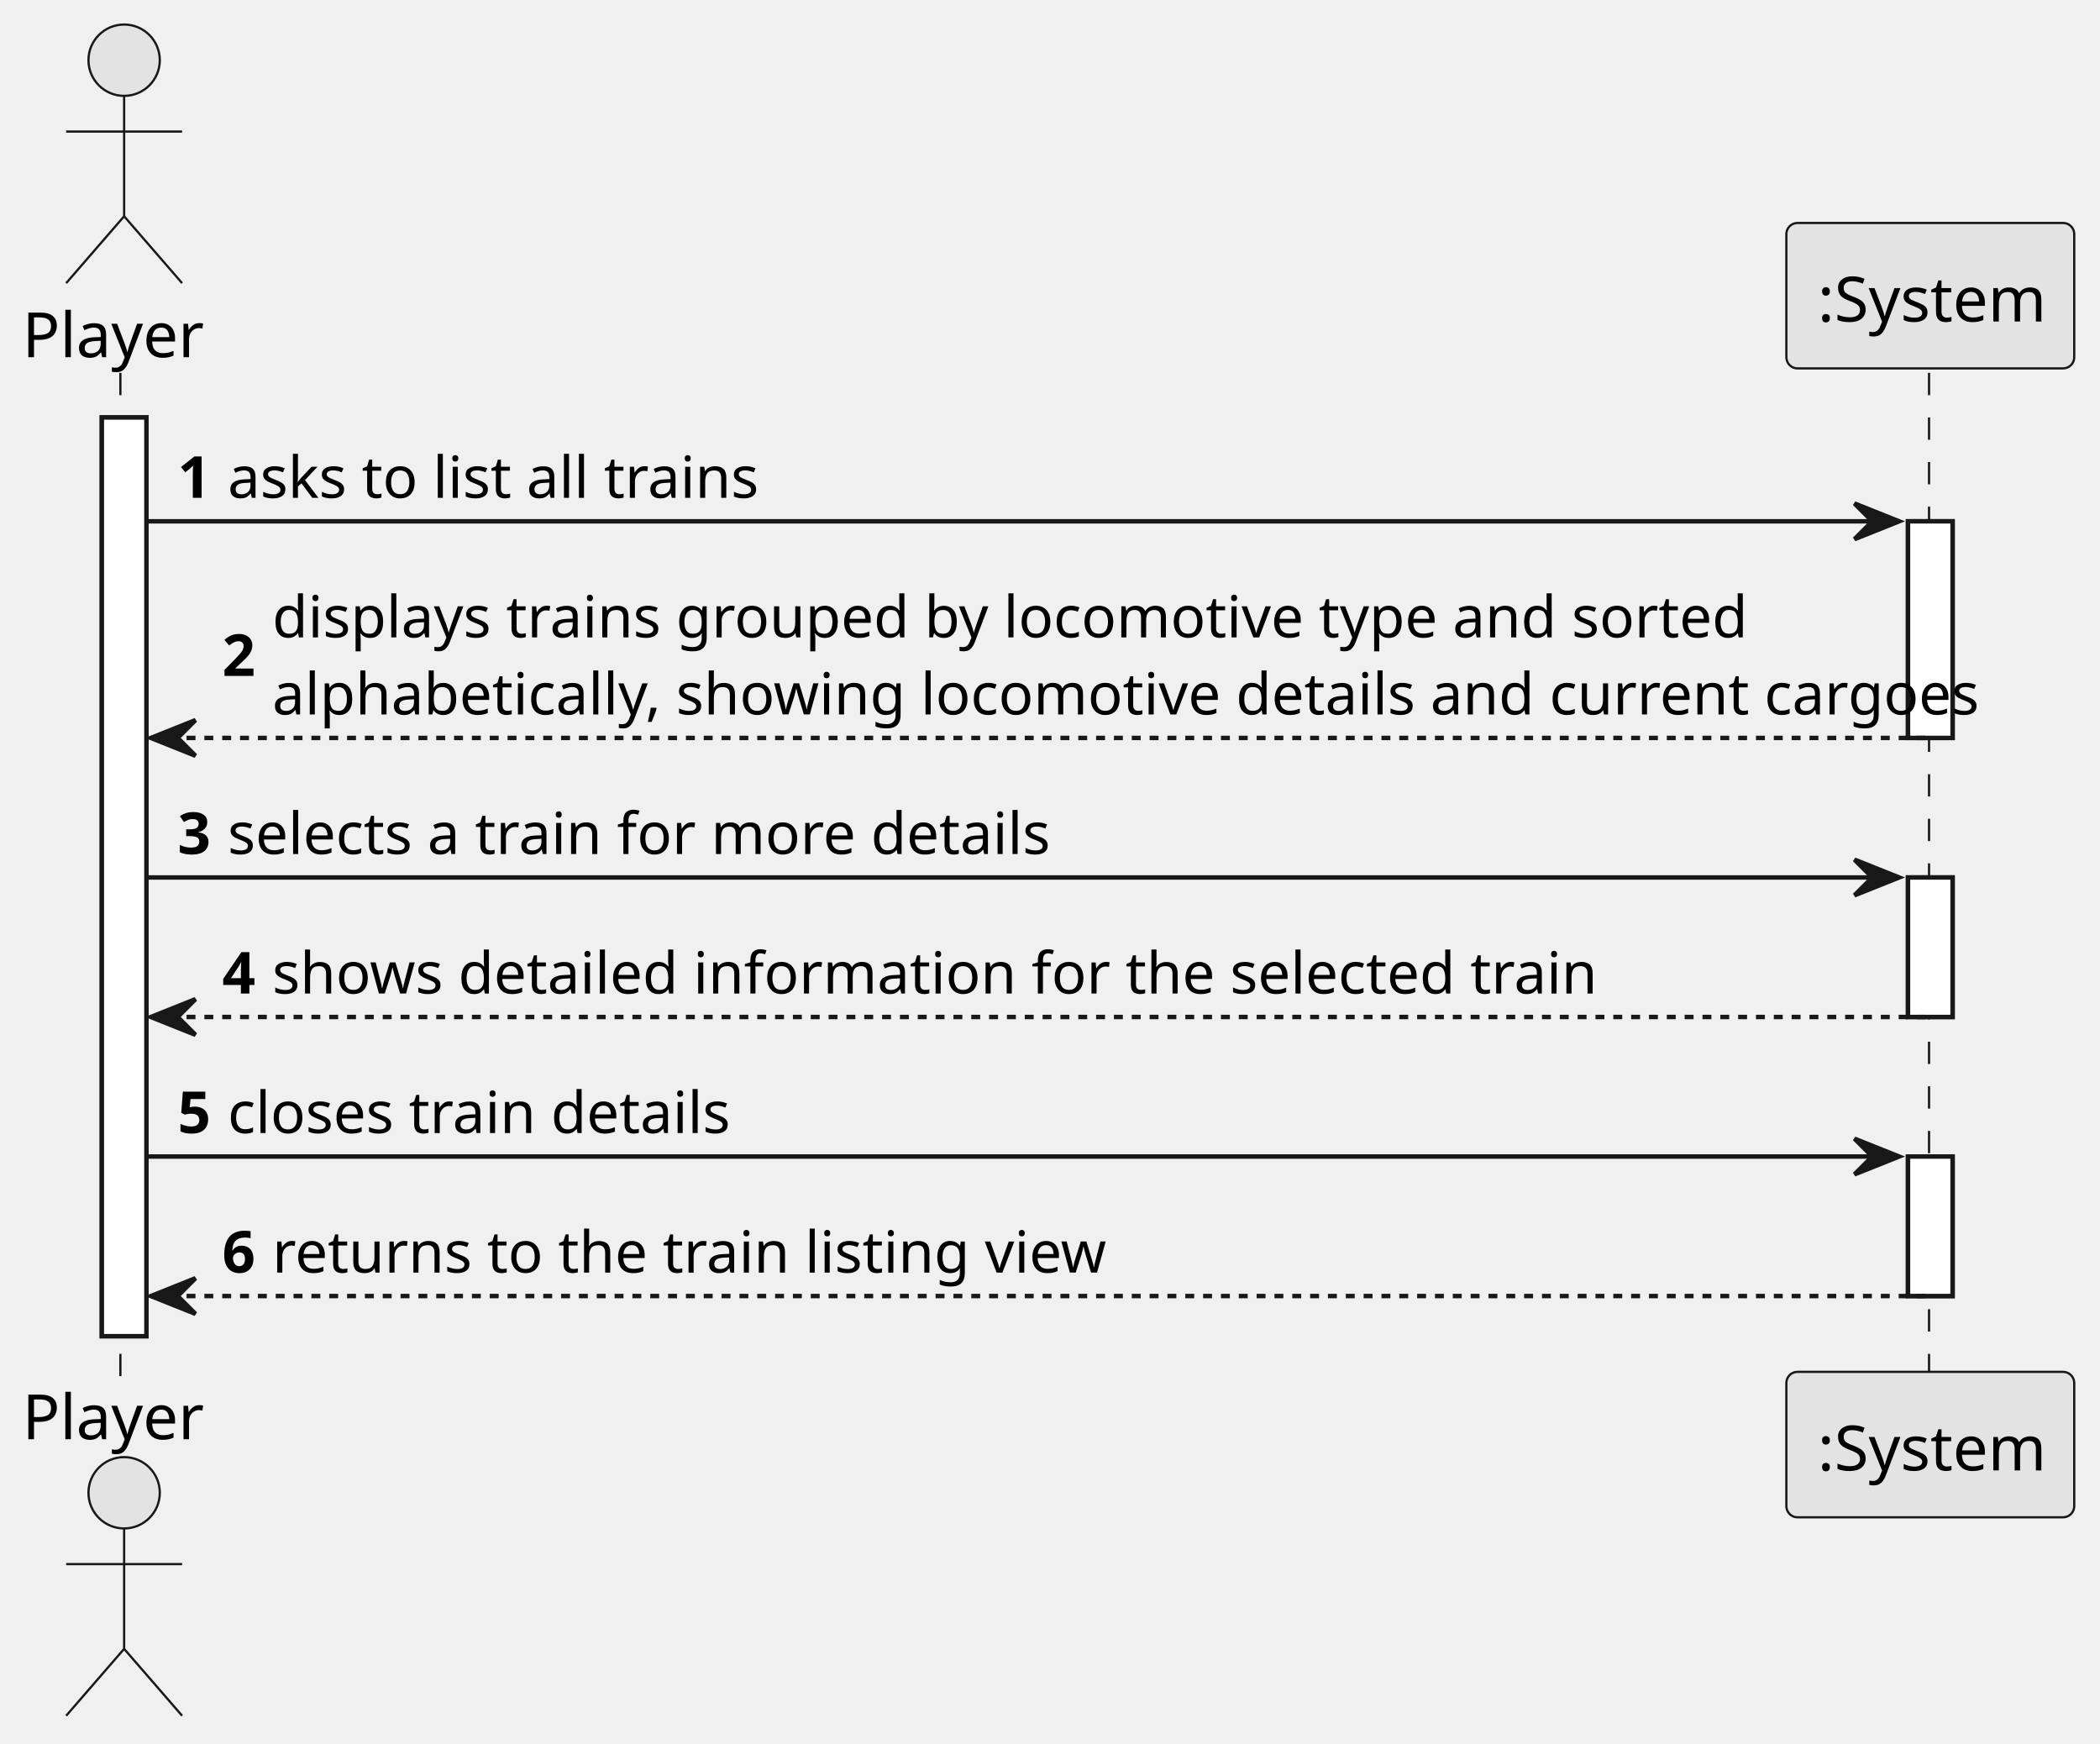
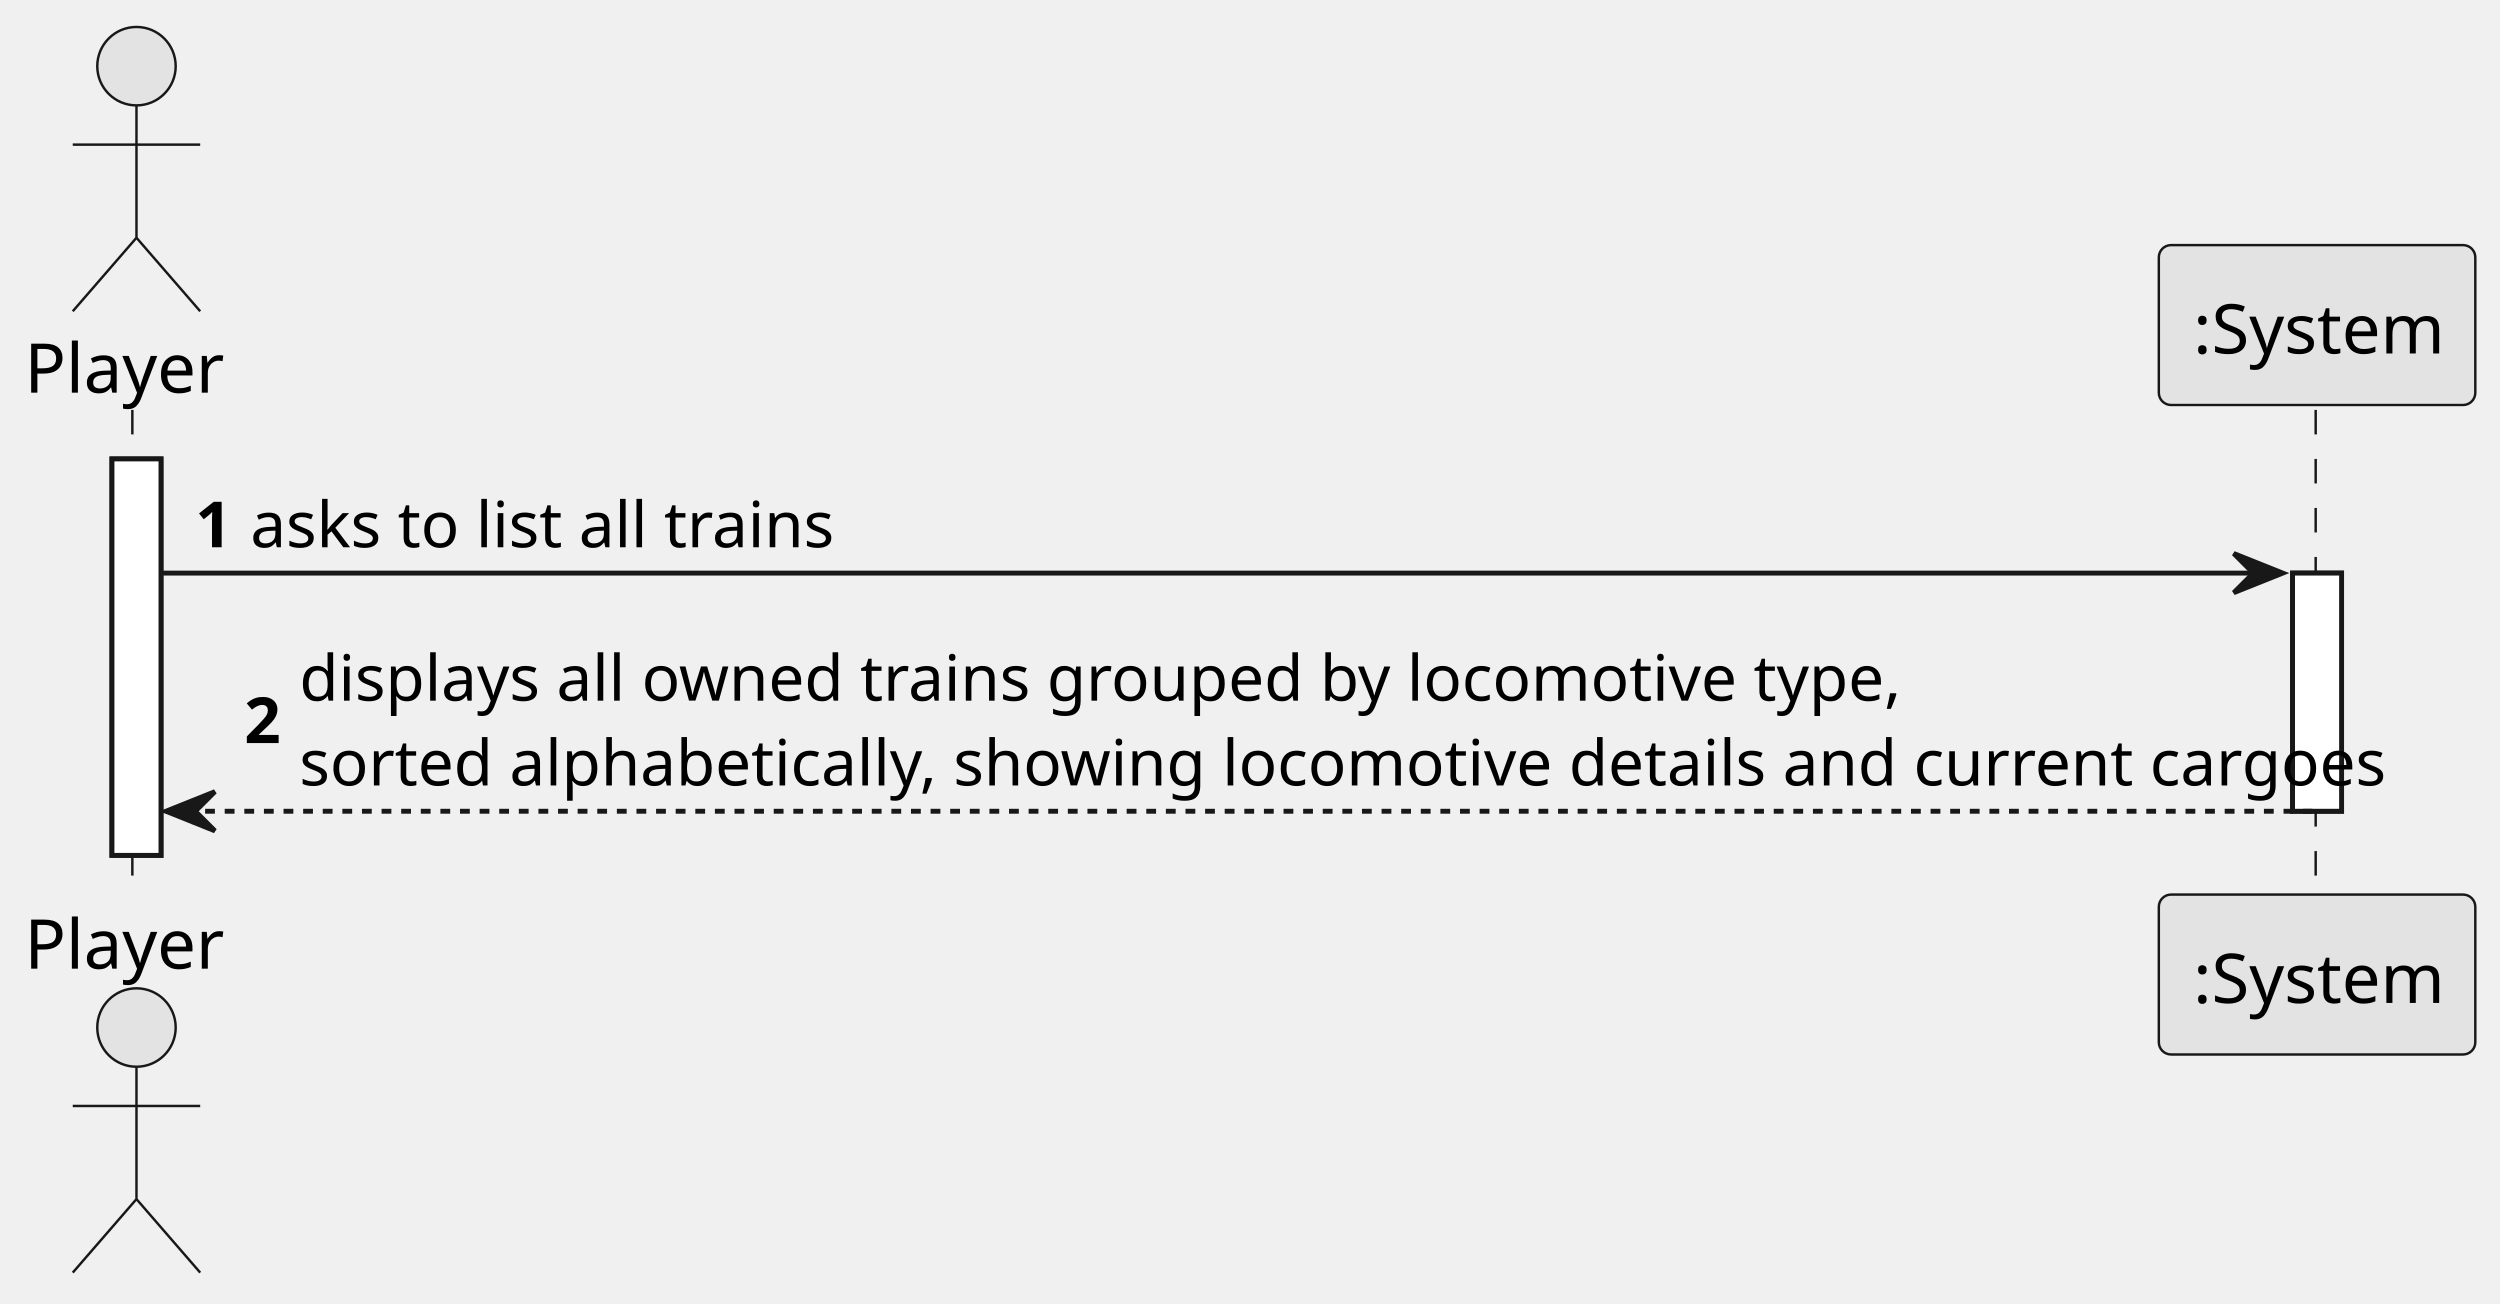
- <svg xmlns="http://www.w3.org/2000/svg" contentStyleType="text/css" height="391px" preserveAspectRatio="none" style="width:471px;height:391px;background:#FFFFFF;" version="1.1" viewBox="0 0 471 391" width="471px" zoomAndPan="magnify">
+ <svg xmlns="http://www.w3.org/2000/svg" contentStyleType="text/css" height="266px" preserveAspectRatio="none" style="width:510px;height:266px;background:#FFFFFF;" version="1.1" viewBox="0 0 510 266" width="510px" zoomAndPan="magnify">
  <defs />
  <g>
-     <rect fill="#FFFFFF" height="206.037" style="stroke:#181818;stroke-width:1.0;" width="10" x="22.841" y="93.621" />
-     <rect fill="#FFFFFF" height="48.582" style="stroke:#181818;stroke-width:1.0;" width="10" x="427.939" y="116.912" />
-     <rect fill="#FFFFFF" height="31.291" style="stroke:#181818;stroke-width:1.0;" width="10" x="427.939" y="196.785" />
-     <rect fill="#FFFFFF" height="31.291" style="stroke:#181818;stroke-width:1.0;" width="10" x="427.939" y="259.367" />
-     <line style="stroke:#181818;stroke-width:0.5;stroke-dasharray:5.0,5.0;" x1="27" x2="27" y1="83.621" y2="308.658" />
-     <line style="stroke:#181818;stroke-width:0.5;stroke-dasharray:5.0,5.0;" x1="432.656" x2="432.656" y1="83.621" y2="308.658" />
+     <rect fill="#FFFFFF" height="80.873" style="stroke:#181818;stroke-width:1.0;" width="10" x="22.841" y="93.621" />
+     <rect fill="#FFFFFF" height="48.582" style="stroke:#181818;stroke-width:1.0;" width="10" x="467.682" y="116.912" />
+     <line style="stroke:#181818;stroke-width:0.5;stroke-dasharray:5.0,5.0;" x1="27" x2="27" y1="83.621" y2="183.494" />
+     <line style="stroke:#181818;stroke-width:0.5;stroke-dasharray:5.0,5.0;" x1="472.399" x2="472.399" y1="83.621" y2="183.494" />
    <text fill="#000000" font-family="sans-serif" font-size="14" lengthAdjust="spacing" textLength="39.683" x="5" y="80.107">Player</text>
    <ellipse cx="27.841" cy="13.5" fill="#E3E3E3" rx="8" ry="8" style="stroke:#181818;stroke-width:0.5;" />
    <path d="M27.841,21.5 L27.841,48.5 M14.841,29.5 L40.841,29.5 M27.841,48.5 L14.841,63.5 M27.841,48.5 L40.841,63.5 " fill="none" style="stroke:#181818;stroke-width:0.5;" />
-     <text fill="#000000" font-family="sans-serif" font-size="14" lengthAdjust="spacing" textLength="39.683" x="5" y="322.766">Player</text>
-     <ellipse cx="27.841" cy="334.779" fill="#E3E3E3" rx="8" ry="8" style="stroke:#181818;stroke-width:0.5;" />
-     <path d="M27.841,342.779 L27.841,369.779 M14.841,350.779 L40.841,350.779 M27.841,369.779 L14.841,384.779 M27.841,369.779 L40.841,384.779 " fill="none" style="stroke:#181818;stroke-width:0.5;" />
-     <rect fill="#E3E3E3" height="32.621" rx="2.5" ry="2.5" style="stroke:#181818;stroke-width:0.5;" width="64.565" x="400.656" y="50" />
-     <text fill="#000000" font-family="sans-serif" font-size="14" lengthAdjust="spacing" textLength="50.565" x="407.656" y="72.107">:System</text>
-     <rect fill="#E3E3E3" height="32.621" rx="2.5" ry="2.5" style="stroke:#181818;stroke-width:0.5;" width="64.565" x="400.656" y="307.658" />
-     <text fill="#000000" font-family="sans-serif" font-size="14" lengthAdjust="spacing" textLength="50.565" x="407.656" y="329.766">:System</text>
-     <rect fill="#FFFFFF" height="206.037" style="stroke:#181818;stroke-width:1.0;" width="10" x="22.841" y="93.621" />
-     <rect fill="#FFFFFF" height="48.582" style="stroke:#181818;stroke-width:1.0;" width="10" x="427.939" y="116.912" />
-     <rect fill="#FFFFFF" height="31.291" style="stroke:#181818;stroke-width:1.0;" width="10" x="427.939" y="196.785" />
-     <rect fill="#FFFFFF" height="31.291" style="stroke:#181818;stroke-width:1.0;" width="10" x="427.939" y="259.367" />
-     <polygon fill="#181818" points="415.939,112.912,425.939,116.912,415.939,120.912,419.939,116.912" style="stroke:#181818;stroke-width:1.0;" />
-     <line style="stroke:#181818;stroke-width:1.0;" x1="32.841" x2="421.939" y1="116.912" y2="116.912" />
+     <text fill="#000000" font-family="sans-serif" font-size="14" lengthAdjust="spacing" textLength="39.683" x="5" y="197.602">Player</text>
+     <ellipse cx="27.841" cy="209.615" fill="#E3E3E3" rx="8" ry="8" style="stroke:#181818;stroke-width:0.5;" />
+     <path d="M27.841,217.615 L27.841,244.615 M14.841,225.615 L40.841,225.615 M27.841,244.615 L14.841,259.615 M27.841,244.615 L40.841,259.615 " fill="none" style="stroke:#181818;stroke-width:0.5;" />
+     <rect fill="#E3E3E3" height="32.621" rx="2.5" ry="2.5" style="stroke:#181818;stroke-width:0.5;" width="64.565" x="440.399" y="50" />
+     <text fill="#000000" font-family="sans-serif" font-size="14" lengthAdjust="spacing" textLength="50.565" x="447.399" y="72.107">:System</text>
+     <rect fill="#E3E3E3" height="32.621" rx="2.5" ry="2.5" style="stroke:#181818;stroke-width:0.5;" width="64.565" x="440.399" y="182.494" />
+     <text fill="#000000" font-family="sans-serif" font-size="14" lengthAdjust="spacing" textLength="50.565" x="447.399" y="204.602">:System</text>
+     <rect fill="#FFFFFF" height="80.873" style="stroke:#181818;stroke-width:1.0;" width="10" x="22.841" y="93.621" />
+     <rect fill="#FFFFFF" height="48.582" style="stroke:#181818;stroke-width:1.0;" width="10" x="467.682" y="116.912" />
+     <polygon fill="#181818" points="455.682,112.912,465.682,116.912,455.682,120.912,459.682,116.912" style="stroke:#181818;stroke-width:1.0;" />
+     <line style="stroke:#181818;stroke-width:1.0;" x1="32.841" x2="461.682" y1="116.912" y2="116.912" />
    <text fill="#000000" font-family="sans-serif" font-size="13" font-weight="bold" lengthAdjust="spacing" textLength="7.23" x="39.841" y="111.649">1</text>
    <text fill="#000000" font-family="sans-serif" font-size="13" lengthAdjust="spacing" textLength="112.703" x="51.071" y="111.649">asks to list all trains</text>
    <polygon fill="#181818" points="43.841,161.494,33.841,165.494,43.841,169.494,39.841,165.494" style="stroke:#181818;stroke-width:1.0;" />
-     <line style="stroke:#181818;stroke-width:1.0;stroke-dasharray:2.0,2.0;" x1="37.841" x2="431.939" y1="165.494" y2="165.494" />
+     <line style="stroke:#181818;stroke-width:1.0;stroke-dasharray:2.0,2.0;" x1="37.841" x2="471.682" y1="165.494" y2="165.494" />
    <text fill="#000000" font-family="sans-serif" font-size="13" font-weight="bold" lengthAdjust="spacing" textLength="7.23" x="49.841" y="151.586">2</text>
-     <text fill="#000000" font-family="sans-serif" font-size="13" lengthAdjust="spacing" textLength="310.007" x="61.071" y="142.94">displays trains grouped by locomotive type and sorted</text>
-     <text fill="#000000" font-family="sans-serif" font-size="13" lengthAdjust="spacing" textLength="359.868" x="61.071" y="160.231">alphabetically, showing locomotive details and current cargoes</text>
-     <polygon fill="#181818" points="415.939,192.785,425.939,196.785,415.939,200.785,419.939,196.785" style="stroke:#181818;stroke-width:1.0;" />
-     <line style="stroke:#181818;stroke-width:1.0;" x1="32.841" x2="421.939" y1="196.785" y2="196.785" />
-     <text fill="#000000" font-family="sans-serif" font-size="13" font-weight="bold" lengthAdjust="spacing" textLength="7.23" x="39.841" y="191.523">3</text>
-     <text fill="#000000" font-family="sans-serif" font-size="13" lengthAdjust="spacing" textLength="173.405" x="51.071" y="191.523">selects a train for more details</text>
-     <polygon fill="#181818" points="43.841,224.076,33.841,228.076,43.841,232.076,39.841,228.076" style="stroke:#181818;stroke-width:1.0;" />
-     <line style="stroke:#181818;stroke-width:1.0;stroke-dasharray:2.0,2.0;" x1="37.841" x2="431.939" y1="228.076" y2="228.076" />
-     <text fill="#000000" font-family="sans-serif" font-size="13" font-weight="bold" lengthAdjust="spacing" textLength="7.23" x="49.841" y="222.814">4</text>
-     <text fill="#000000" font-family="sans-serif" font-size="13" lengthAdjust="spacing" textLength="275.317" x="61.071" y="222.814">shows detailed information for the selected train</text>
-     <polygon fill="#181818" points="415.939,255.367,425.939,259.367,415.939,263.367,419.939,259.367" style="stroke:#181818;stroke-width:1.0;" />
-     <line style="stroke:#181818;stroke-width:1.0;" x1="32.841" x2="421.939" y1="259.367" y2="259.367" />
-     <text fill="#000000" font-family="sans-serif" font-size="13" font-weight="bold" lengthAdjust="spacing" textLength="7.23" x="39.841" y="254.105">5</text>
-     <text fill="#000000" font-family="sans-serif" font-size="13" lengthAdjust="spacing" textLength="106.939" x="51.071" y="254.105">closes train details</text>
-     <polygon fill="#181818" points="43.841,286.658,33.841,290.658,43.841,294.658,39.841,290.658" style="stroke:#181818;stroke-width:1.0;" />
-     <line style="stroke:#181818;stroke-width:1.0;stroke-dasharray:2.0,2.0;" x1="37.841" x2="431.939" y1="290.658" y2="290.658" />
-     <text fill="#000000" font-family="sans-serif" font-size="13" font-weight="bold" lengthAdjust="spacing" textLength="7.23" x="49.841" y="285.396">6</text>
-     <text fill="#000000" font-family="sans-serif" font-size="13" lengthAdjust="spacing" textLength="171.964" x="61.071" y="285.396">returns to the train listing view</text>
+     <text fill="#000000" font-family="sans-serif" font-size="13" lengthAdjust="spacing" textLength="307.112" x="61.071" y="142.94">displays all owned trains grouped by locomotive type,</text>
+     <text fill="#000000" font-family="sans-serif" font-size="13" lengthAdjust="spacing" textLength="399.61" x="61.071" y="160.231">sorted alphabetically, showing locomotive details and current cargoes</text>
  </g>
</svg>
